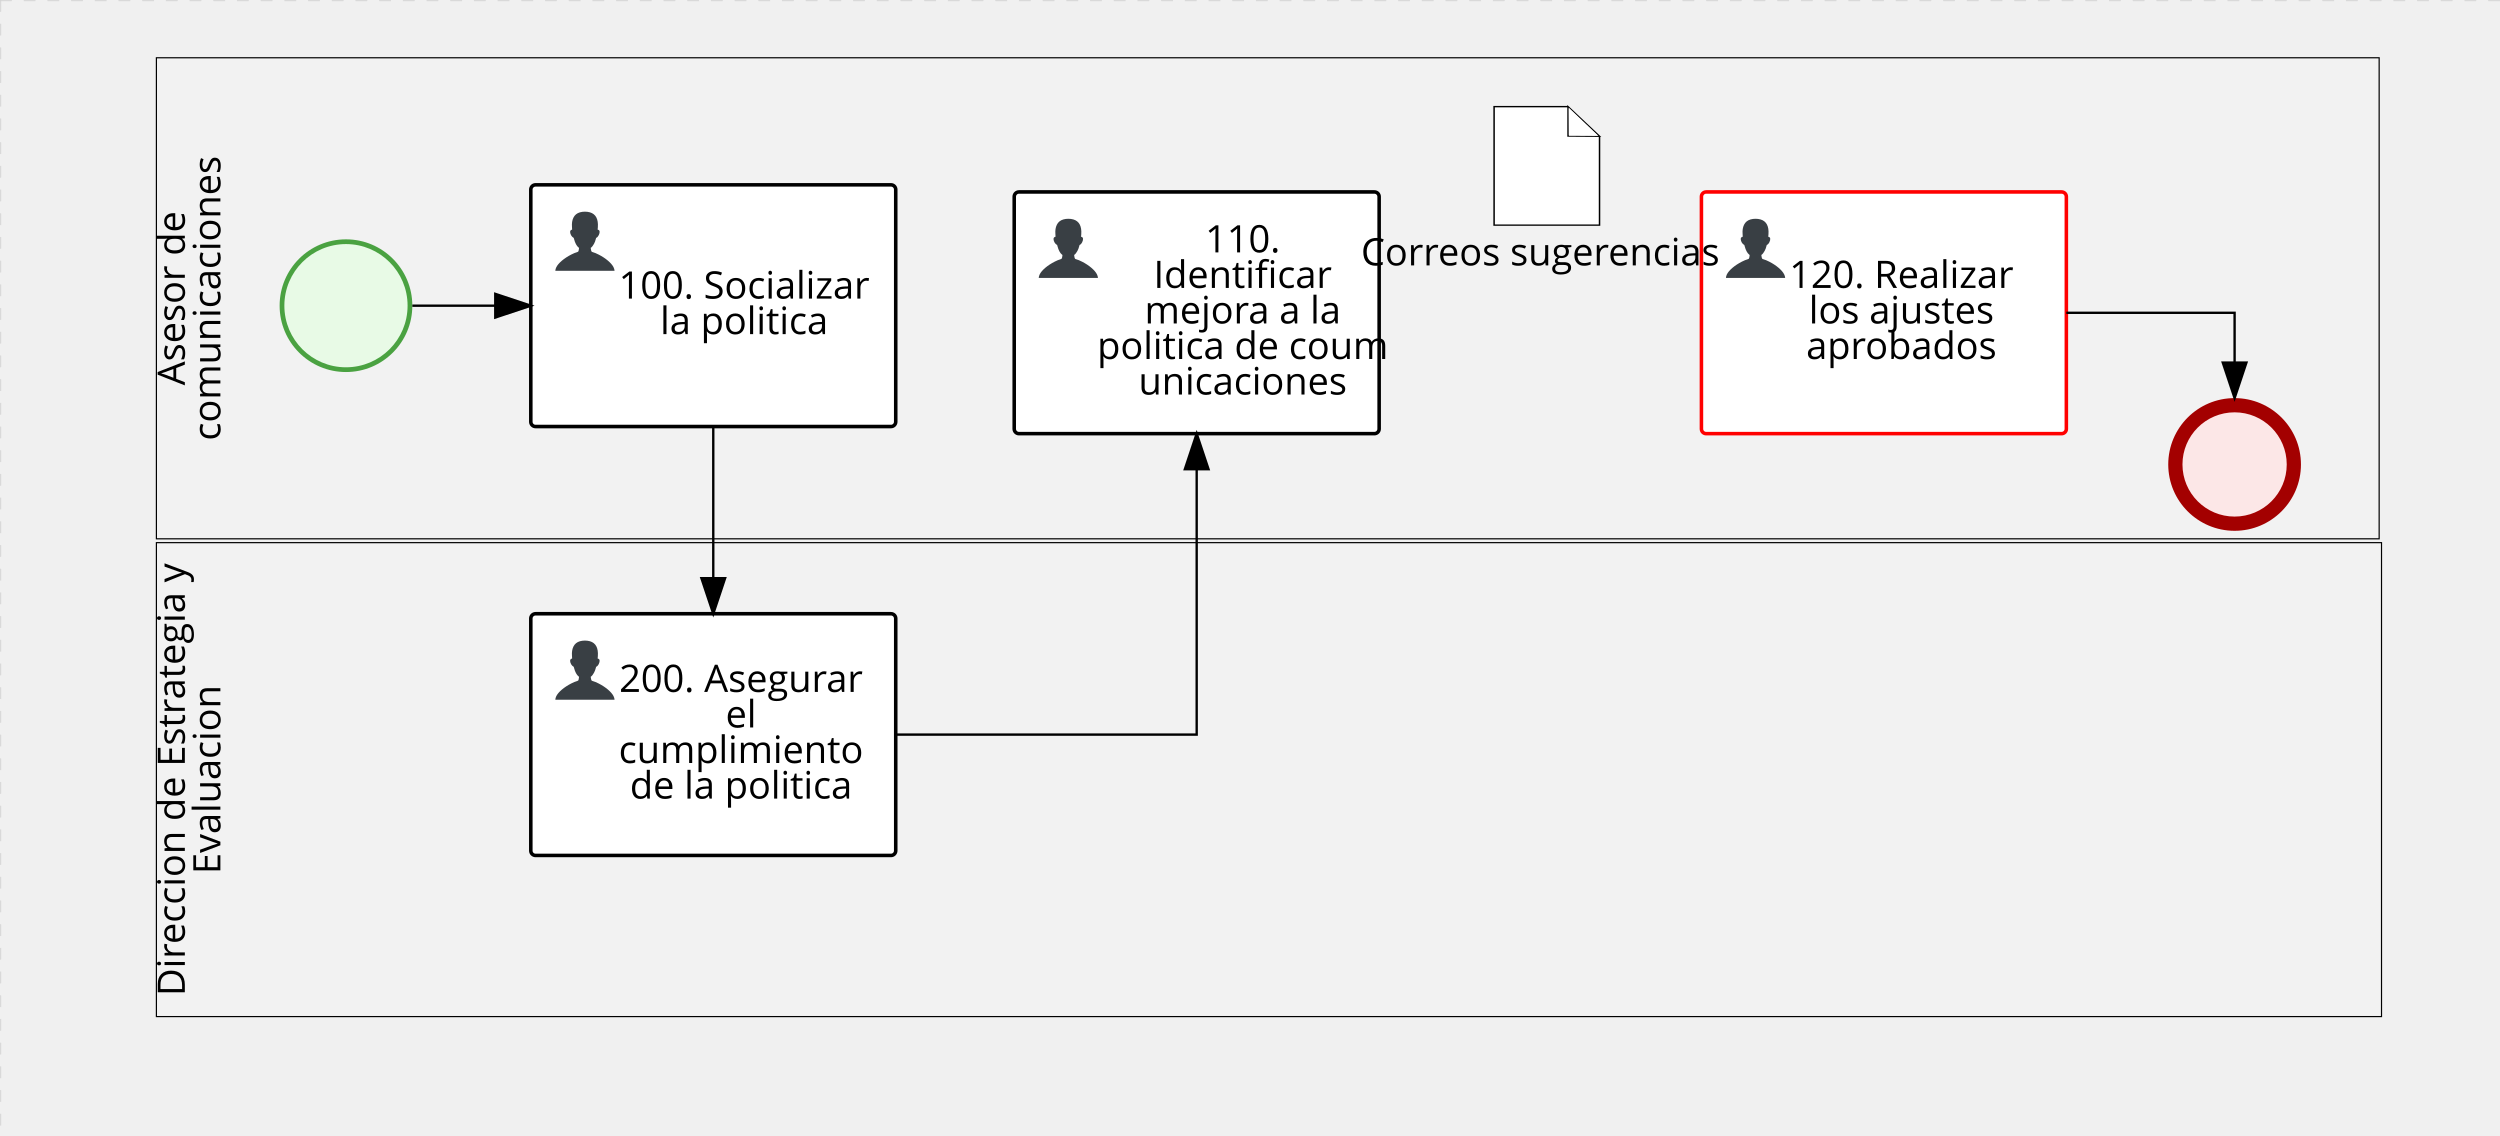
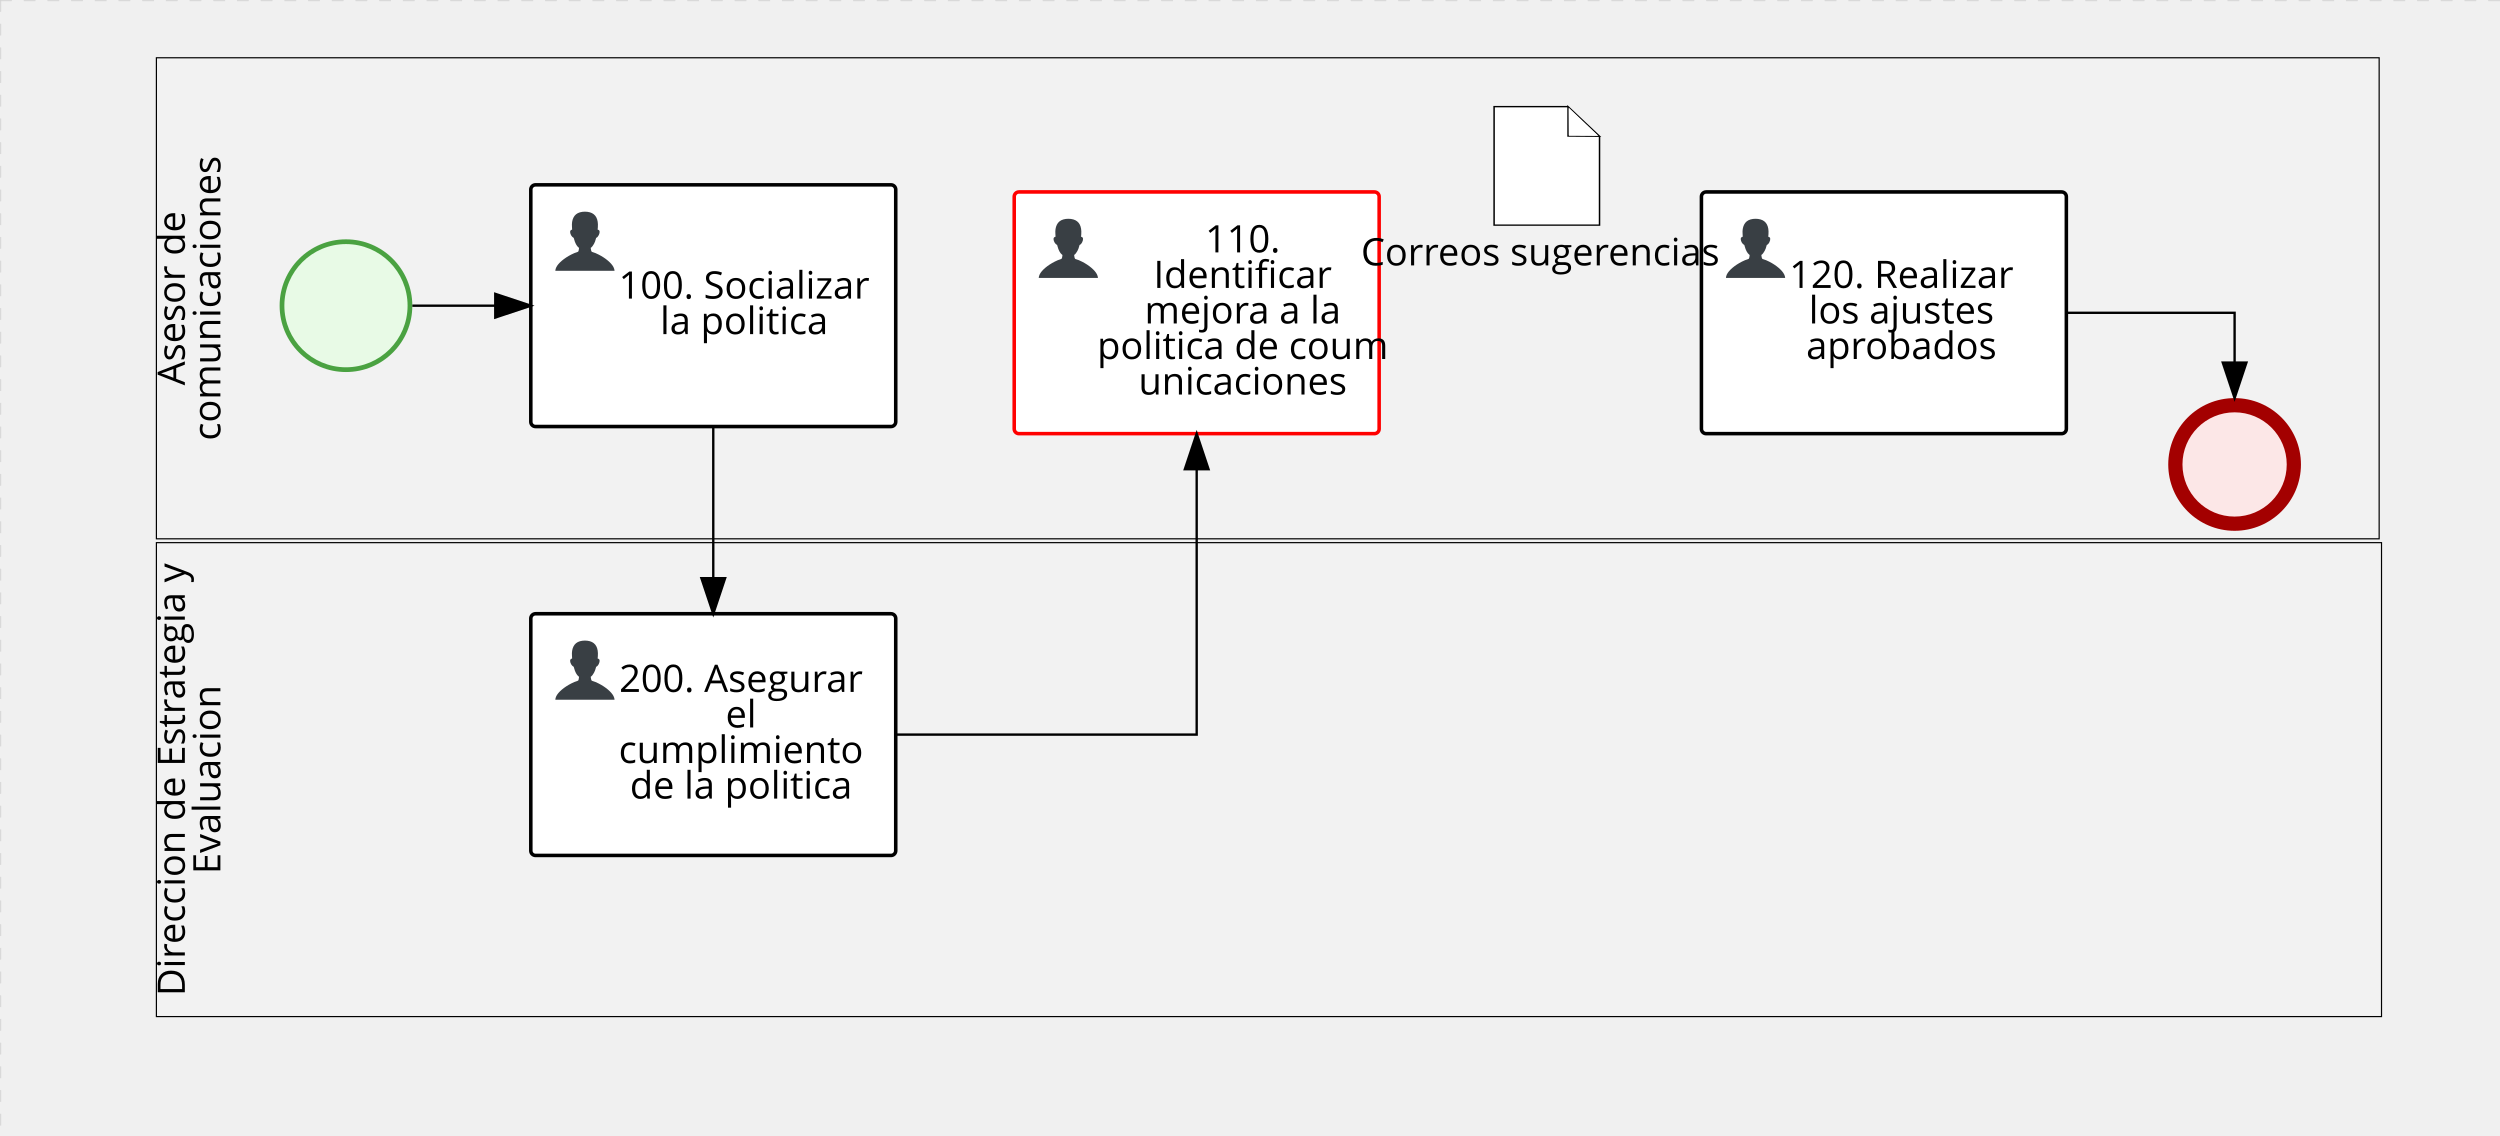
<svg xmlns="http://www.w3.org/2000/svg" version="1.1" width="1055" height="479" viewBox="0 0 1055 479">
  <defs />
  <g transform="matrix(1,0,0,1,0,0)">
    <g>
      <g>
        <g>
          <path fill="none" stroke="#d3d3d3" paint-order="fill stroke markers" d=" M 0 0 L 1200 0" stroke-miterlimit="10" stroke-opacity="0.8" stroke-dasharray="5" />
        </g>
        <g>
          <path fill="none" stroke="#d3d3d3" paint-order="fill stroke markers" d=" M 0 0 L 0 800" stroke-miterlimit="10" stroke-opacity="0.8" stroke-dasharray="5" />
        </g>
      </g>
      <g id="_052553D7-1069-4E3E-BF4C-2C32FE40EB2A" bpmn2nodeid="_052553D7-1069-4E3E-BF4C-2C32FE40EB2A" transform="matrix(1,0,0,1,66,229)">
        <g>
          <path fill="none" stroke="none" />
        </g>
        <g transform="matrix(1,0,0,1,0,0)">
          <path fill="#f2f2f2" stroke="none" id="_052553D7-1069-4E3E-BF4C-2C32FE40EB2A?shapeType=BACKGROUND" paint-order="stroke fill markers" d=" M 0 0 L 939 0 L 939 200 L 0 200 L 0 0 Z Z" />
        </g>
        <g transform="matrix(1,0,0,1,0,0)">
          <path fill="none" stroke="rgb(0,0,0)" id="_052553D7-1069-4E3E-BF4C-2C32FE40EB2A?shapeType=BORDER&amp;renderType=STROKE" paint-order="fill stroke markers" d=" M 0 0 L 939 0 L 939 200 L 0 200 L 0 0 Z Z" stroke-miterlimit="10" stroke-width="0.5" stroke-dasharray="" />
        </g>
        <g transform="matrix(-1.8369701987210297e-16,-1,1,-1.8369701987210297e-16,0,193.3789)">
          <text fill="#000000" stroke="none" font-family="Open Sans" font-size="12pt" font-style="normal" font-weight="normal" text-decoration="normal" x="93.379" y="12" text-anchor="middle" dominant-baseline="alphabetic">Direccion de Estrategia y </text>
          <text fill="#000000" stroke="none" font-family="Open Sans" font-size="12pt" font-style="normal" font-weight="normal" text-decoration="normal" x="93.379" y="27" text-anchor="middle" dominant-baseline="alphabetic">             Evaluacion             </text>
        </g>
        <g id="_7A4D09FB-145F-4D23-B7A2-E2E9EA3070AD" bpmn2nodeid="_7A4D09FB-145F-4D23-B7A2-E2E9EA3070AD" transform="matrix(1,0,0,1,158,30)">
          <g>
            <path fill="none" stroke="none" />
          </g>
          <g transform="matrix(1,0,0,1,0,0)">
            <path fill="#ffffff" stroke="none" id="_7A4D09FB-145F-4D23-B7A2-E2E9EA3070AD?shapeType=BACKGROUND" paint-order="stroke fill markers" d=" M 2 0 L 152 0 L 152 0 A 2 2 0 0 1 154 2 L 154 100 L 154 100 A 2 2 0 0 1 152 102 L 2 102 L 2 102 A 2 2 0 0 1 0 100 L 0 2 L 0 2 A 2 2 0 0 1 2 0 Z" />
          </g>
          <g transform="matrix(1,0,0,1,0,0)">
            <path fill="none" stroke="rgb(0,0,0)" id="_7A4D09FB-145F-4D23-B7A2-E2E9EA3070AD?shapeType=BORDER&amp;renderType=STROKE" paint-order="fill stroke markers" d=" M 2 0 L 152 0 L 152 0 A 2 2 0 0 1 154 2 L 154 100 L 154 100 A 2 2 0 0 1 152 102 L 2 102 L 2 102 A 2 2 0 0 1 0 100 L 0 2 L 0 2 A 2 2 0 0 1 2 0 Z" stroke-miterlimit="10" stroke-width="1.5" stroke-dasharray="" />
          </g>
          <g>
            <g transform="matrix(0.06,0,0,0.06,9.4,9.4)">
              <g transform="matrix(1,0,0,1,0,0)">
                <path fill="#393f44" stroke="none" id="_7A4D09FB-145F-4D23-B7A2-E2E9EA3070AD_task__RvU5__iZSm" paint-order="stroke fill markers" d=" M 0 0 M 16 445.21 C 16 440.869 18.784 431.129 22.001 424.217 C 35.768 394.64 77.283 359.28 129 333.084 C 144.516 325.224 157.347 319.964 167.807 317.174 C 171.932 316.074 175.729 314.414 176.525 313.363 C 178.894 310.234 180.914 302.908 181.727 294.5 L 182.5 286.5 L 178.507 283.455 C 166.303 274.146 154.284 251.678 148.04 226.5 C 145.611 216.707 145.056 215.462 142.984 215.158 C 141.703 214.97 138.083 212.243 134.939 209.099 C 123.233 197.393 116.891 177.376 121.44 166.49 C 123.002 162.751 128.155 159.01 131.75 159.004 C 134.448 159 134.471 158.603 132.914 138.788 C 130.927 113.496 134.279 92.265 143.132 74.076 C 152.232 55.38 167.569 42.882 189.049 36.66 C 210.203 30.532 237.797 30.532 258.951 36.66 C 300.042 48.563 318.958 83.806 314.955 141 C 314.32 150.075 313.624 157.788 313.409 158.14 C 313.194 158.493 314.575 159.073 316.479 159.43 C 328.929 161.766 330.986 177.018 321.496 196.621 C 316.903 206.109 309.357 214.508 304.817 215.185 C 303.023 215.453 302.293 217.146 299.943 226.5 C 296.659 239.567 294.474 245.305 287.948 257.995 C 282.491 268.606 273.035 281.109 268.108 284.229 L 264.871 286.278 L 265.518 292.889 C 266.345 301.33 268.639 309.871 270.877 312.837 C 272.067 314.415 275.002 315.79 280.063 317.139 C 291.069 320.075 303.617 325.274 321 334.102 C 369.815 358.891 410.848 393.758 425.032 422.5 C 429.07 430.682 432 440.232 432 445.21 L 432 448 L 224 448 L 16 448 L 16 445.21 Z" />
              </g>
            </g>
          </g>
          <g transform="matrix(1,0,0,1,4.04,13.68)">
            <g transform="matrix(0.04,0,0,0.04,63.36,69.12)">
              <g transform="matrix(1,0,0,1,0,0)">
                <path fill="none" stroke="none" />
              </g>
              <g transform="matrix(1,0,0,1,0,0)">
                <path fill="none" stroke="none" />
              </g>
            </g>
          </g>
          <g transform="matrix(1,0,0,1,35,21)">
            <text fill="#000000" stroke="none" font-family="Open Sans" font-size="12pt" font-style="normal" font-weight="normal" text-decoration="normal" x="53.707" y="12" text-anchor="middle" dominant-baseline="alphabetic">200. Asegurar </text>
            <text fill="#000000" stroke="none" font-family="Open Sans" font-size="12pt" font-style="normal" font-weight="normal" text-decoration="normal" x="53.707" y="27" text-anchor="middle" dominant-baseline="alphabetic">           el            </text>
            <text fill="#000000" stroke="none" font-family="Open Sans" font-size="12pt" font-style="normal" font-weight="normal" text-decoration="normal" x="53.707" y="42" text-anchor="middle" dominant-baseline="alphabetic">cumplimiento </text>
            <text fill="#000000" stroke="none" font-family="Open Sans" font-size="12pt" font-style="normal" font-weight="normal" text-decoration="normal" x="53.707" y="57" text-anchor="middle" dominant-baseline="alphabetic"> de la politica  </text>
          </g>
        </g>
      </g>
      <g transform="matrix(1,0,0,1,66,229)" />
      <g transform="matrix(1,0,0,1,224,259)" />
      <g id="_683E4396-24D7-4638-881C-E2183E5F51CE" bpmn2nodeid="_683E4396-24D7-4638-881C-E2183E5F51CE" transform="matrix(1,0,0,1,66,24.3793)">
        <g>
          <path fill="none" stroke="none" />
        </g>
        <g transform="matrix(1,0,0,1,0,0)">
          <path fill="#f2f2f2" stroke="none" id="_683E4396-24D7-4638-881C-E2183E5F51CE?shapeType=BACKGROUND" paint-order="stroke fill markers" d=" M 0 0 L 938 0 L 938 203 L 0 203 L 0 0 Z Z" />
        </g>
        <g transform="matrix(1,0,0,1,0,0)">
          <path fill="none" stroke="rgb(0,0,0)" id="_683E4396-24D7-4638-881C-E2183E5F51CE?shapeType=BORDER&amp;renderType=STROKE" paint-order="fill stroke markers" d=" M 0 0 L 938 0 L 938 203 L 0 203 L 0 0 Z Z" stroke-miterlimit="10" stroke-width="0.5" stroke-dasharray="" />
        </g>
        <g transform="matrix(-1.8369701987210297e-16,-1,1,-1.8369701987210297e-16,0,161.5625)">
          <text fill="#000000" stroke="none" font-family="Open Sans" font-size="12pt" font-style="normal" font-weight="normal" text-decoration="normal" x="60.062" y="12" text-anchor="middle" dominant-baseline="alphabetic">     Asesor de      </text>
          <text fill="#000000" stroke="none" font-family="Open Sans" font-size="12pt" font-style="normal" font-weight="normal" text-decoration="normal" x="60.062" y="27" text-anchor="middle" dominant-baseline="alphabetic">comunicaciones</text>
        </g>
        <g id="_9BCE6AD8-8F45-4A36-9950-3890EF6B08EC" bpmn2nodeid="_9BCE6AD8-8F45-4A36-9950-3890EF6B08EC" transform="matrix(1,0,0,1,52,76.6207)">
          <g>
            <path fill="none" stroke="none" />
          </g>
          <g transform="matrix(0.125,0,0,0.125,0,0)">
            <g transform="matrix(1,0,0,1,0,0)">
              <path fill="#e8fae6" stroke="none" id="_9BCE6AD8-8F45-4A36-9950-3890EF6B08EC?shapeType=BACKGROUND" paint-order="stroke fill markers" d=" M 0 0 M 444 224 C 444 263.9 434.2 300.8 414.4 334.5 C 394.7 368.2 368 394.9 334.4 414.5 C 300.8 434.1 263.9 444 224 444 C 184.1 444 147.2 434.2 113.5 414.4 C 79.8 394.7 53.1 368 33.5 334.4 C 13.9 300.8 4 263.9 4 224 C 4 184.1 13.8 147.2 33.6 113.5 C 53.4 79.8 80.1 53.1 113.6 33.5 C 147.1 13.9 184.1 4 224 4 C 263.9 4 300.8 13.8 334.5 33.6 C 368.2 53.4 394.9 80.1 414.5 113.6 C 434.1 147.1 444 184.1 444 224 Z" />
            </g>
            <g>
              <g transform="matrix(1,0,0,1,0,0)">
                <g transform="matrix(1,0,0,1,0,0)">
                  <path fill="rgb(74,162,65)" stroke="none" id="_9BCE6AD8-8F45-4A36-9950-3890EF6B08EC?shapeType=BORDER&amp;renderType=FILL" paint-order="stroke fill markers" d=" M 0 0 M 224 0 C 100.3 0 0 100.3 0 224 C 0 347.7 100.3 448 224 448 C 347.7 448 448 347.7 448 224 C 448 100.3 347.7 0 224 0 Z M 0 0 M 224 432 C 109.1 432 16 338.9 16 224 C 16 109.1 109.1 16 224 16 C 338.9 16 432 109.1 432 224 C 432 338.9 338.9 432 224 432 Z" />
                </g>
              </g>
            </g>
          </g>
          <g transform="matrix(1,0,0,1,28,61)" />
        </g>
        <g id="_7D7F32C1-9C47-42F1-9FDC-F3C386D269F0" bpmn2nodeid="_7D7F32C1-9C47-42F1-9FDC-F3C386D269F0" transform="matrix(1,0,0,1,158,53.6207)">
          <g>
            <path fill="none" stroke="none" />
          </g>
          <g transform="matrix(1,0,0,1,0,0)">
            <path fill="#ffffff" stroke="none" id="_7D7F32C1-9C47-42F1-9FDC-F3C386D269F0?shapeType=BACKGROUND" paint-order="stroke fill markers" d=" M 2 0 L 152 0 L 152 0 A 2 2 0 0 1 154 2 L 154 100 L 154 100 A 2 2 0 0 1 152 102 L 2 102 L 2 102 A 2 2 0 0 1 0 100 L 0 2 L 0 2 A 2 2 0 0 1 2 0 Z" />
          </g>
          <g transform="matrix(1,0,0,1,0,0)">
            <path fill="none" stroke="rgb(0,0,0)" id="_7D7F32C1-9C47-42F1-9FDC-F3C386D269F0?shapeType=BORDER&amp;renderType=STROKE" paint-order="fill stroke markers" d=" M 2 0 L 152 0 L 152 0 A 2 2 0 0 1 154 2 L 154 100 L 154 100 A 2 2 0 0 1 152 102 L 2 102 L 2 102 A 2 2 0 0 1 0 100 L 0 2 L 0 2 A 2 2 0 0 1 2 0 Z" stroke-miterlimit="10" stroke-width="1.5" stroke-dasharray="" />
          </g>
          <g>
            <g transform="matrix(0.06,0,0,0.06,9.4,9.4)">
              <g transform="matrix(1,0,0,1,0,0)">
                <path fill="#393f44" stroke="none" id="_7D7F32C1-9C47-42F1-9FDC-F3C386D269F0_task__RvU5__iZSm" paint-order="stroke fill markers" d=" M 0 0 M 16 445.21 C 16 440.869 18.784 431.129 22.001 424.217 C 35.768 394.64 77.283 359.28 129 333.084 C 144.516 325.224 157.347 319.964 167.807 317.174 C 171.932 316.074 175.729 314.414 176.525 313.363 C 178.894 310.234 180.914 302.908 181.727 294.5 L 182.5 286.5 L 178.507 283.455 C 166.303 274.146 154.284 251.678 148.04 226.5 C 145.611 216.707 145.056 215.462 142.984 215.158 C 141.703 214.97 138.083 212.243 134.939 209.099 C 123.233 197.393 116.891 177.376 121.44 166.49 C 123.002 162.751 128.155 159.01 131.75 159.004 C 134.448 159 134.471 158.603 132.914 138.788 C 130.927 113.496 134.279 92.265 143.132 74.076 C 152.232 55.38 167.569 42.882 189.049 36.66 C 210.203 30.532 237.797 30.532 258.951 36.66 C 300.042 48.563 318.958 83.806 314.955 141 C 314.32 150.075 313.624 157.788 313.409 158.14 C 313.194 158.493 314.575 159.073 316.479 159.43 C 328.929 161.766 330.986 177.018 321.496 196.621 C 316.903 206.109 309.357 214.508 304.817 215.185 C 303.023 215.453 302.293 217.146 299.943 226.5 C 296.659 239.567 294.474 245.305 287.948 257.995 C 282.491 268.606 273.035 281.109 268.108 284.229 L 264.871 286.278 L 265.518 292.889 C 266.345 301.33 268.639 309.871 270.877 312.837 C 272.067 314.415 275.002 315.79 280.063 317.139 C 291.069 320.075 303.617 325.274 321 334.102 C 369.815 358.891 410.848 393.758 425.032 422.5 C 429.07 430.682 432 440.232 432 445.21 L 432 448 L 224 448 L 16 448 L 16 445.21 Z" />
              </g>
            </g>
          </g>
          <g transform="matrix(1,0,0,1,4.04,13.68)">
            <g transform="matrix(0.04,0,0,0.04,63.36,69.12)">
              <g transform="matrix(1,0,0,1,0,0)">
                <path fill="none" stroke="none" />
              </g>
              <g transform="matrix(1,0,0,1,0,0)">
                <path fill="none" stroke="none" />
              </g>
            </g>
          </g>
          <g transform="matrix(1,0,0,1,35,36)">
            <text fill="#000000" stroke="none" font-family="Open Sans" font-size="12pt" font-style="normal" font-weight="normal" text-decoration="normal" x="55.016" y="12" text-anchor="middle" dominant-baseline="alphabetic">100. Socializar </text>
            <text fill="#000000" stroke="none" font-family="Open Sans" font-size="12pt" font-style="normal" font-weight="normal" text-decoration="normal" x="55.016" y="27" text-anchor="middle" dominant-baseline="alphabetic">    la politica     </text>
          </g>
        </g>
        <g id="_BBF194CB-5DEC-4867-922F-7F6BB99A938A" bpmn2nodeid="_BBF194CB-5DEC-4867-922F-7F6BB99A938A" transform="matrix(1,0,0,1,362,56.6207)">
          <g>
            <path fill="none" stroke="none" />
          </g>
          <g transform="matrix(1,0,0,1,0,0)">
            <path fill="#ffffff" stroke="none" id="_BBF194CB-5DEC-4867-922F-7F6BB99A938A?shapeType=BACKGROUND" paint-order="stroke fill markers" d=" M 2 0 L 152 0 L 152 0 A 2 2 0 0 1 154 2 L 154 100 L 154 100 A 2 2 0 0 1 152 102 L 2 102 L 2 102 A 2 2 0 0 1 0 100 L 0 2 L 0 2 A 2 2 0 0 1 2 0 Z" />
          </g>
          <g transform="matrix(1,0,0,1,0,0)">
-             <path fill="none" stroke="rgb(0,0,0)" id="_BBF194CB-5DEC-4867-922F-7F6BB99A938A?shapeType=BORDER&amp;renderType=STROKE" paint-order="fill stroke markers" d=" M 2 0 L 152 0 L 152 0 A 2 2 0 0 1 154 2 L 154 100 L 154 100 A 2 2 0 0 1 152 102 L 2 102 L 2 102 A 2 2 0 0 1 0 100 L 0 2 L 0 2 A 2 2 0 0 1 2 0 Z" stroke-miterlimit="10" stroke-width="1.5" stroke-dasharray="" />
+             <path fill="none" stroke="rgb(255,0,0)" id="_BBF194CB-5DEC-4867-922F-7F6BB99A938A?shapeType=BORDER&amp;renderType=STROKE" paint-order="fill stroke markers" d=" M 2 0 L 152 0 L 152 0 A 2 2 0 0 1 154 2 L 154 100 L 154 100 A 2 2 0 0 1 152 102 L 2 102 L 2 102 A 2 2 0 0 1 0 100 L 0 2 L 0 2 A 2 2 0 0 1 2 0 Z" stroke-miterlimit="10" stroke-width="1.5" stroke-dasharray="" />
          </g>
          <g>
            <g transform="matrix(0.06,0,0,0.06,9.4,9.4)">
              <g transform="matrix(1,0,0,1,0,0)">
                <path fill="#393f44" stroke="none" id="_BBF194CB-5DEC-4867-922F-7F6BB99A938A_task__RvU5__iZSm" paint-order="stroke fill markers" d=" M 0 0 M 16 445.21 C 16 440.869 18.784 431.129 22.001 424.217 C 35.768 394.64 77.283 359.28 129 333.084 C 144.516 325.224 157.347 319.964 167.807 317.174 C 171.932 316.074 175.729 314.414 176.525 313.363 C 178.894 310.234 180.914 302.908 181.727 294.5 L 182.5 286.5 L 178.507 283.455 C 166.303 274.146 154.284 251.678 148.04 226.5 C 145.611 216.707 145.056 215.462 142.984 215.158 C 141.703 214.97 138.083 212.243 134.939 209.099 C 123.233 197.393 116.891 177.376 121.44 166.49 C 123.002 162.751 128.155 159.01 131.75 159.004 C 134.448 159 134.471 158.603 132.914 138.788 C 130.927 113.496 134.279 92.265 143.132 74.076 C 152.232 55.38 167.569 42.882 189.049 36.66 C 210.203 30.532 237.797 30.532 258.951 36.66 C 300.042 48.563 318.958 83.806 314.955 141 C 314.32 150.075 313.624 157.788 313.409 158.14 C 313.194 158.493 314.575 159.073 316.479 159.43 C 328.929 161.766 330.986 177.018 321.496 196.621 C 316.903 206.109 309.357 214.508 304.817 215.185 C 303.023 215.453 302.293 217.146 299.943 226.5 C 296.659 239.567 294.474 245.305 287.948 257.995 C 282.491 268.606 273.035 281.109 268.108 284.229 L 264.871 286.278 L 265.518 292.889 C 266.345 301.33 268.639 309.871 270.877 312.837 C 272.067 314.415 275.002 315.79 280.063 317.139 C 291.069 320.075 303.617 325.274 321 334.102 C 369.815 358.891 410.848 393.758 425.032 422.5 C 429.07 430.682 432 440.232 432 445.21 L 432 448 L 224 448 L 16 448 L 16 445.21 Z" />
              </g>
            </g>
          </g>
          <g transform="matrix(1,0,0,1,4.04,13.68)">
            <g transform="matrix(0.04,0,0,0.04,63.36,69.12)">
              <g transform="matrix(1,0,0,1,0,0)">
                <path fill="none" stroke="none" />
              </g>
              <g transform="matrix(1,0,0,1,0,0)">
                <path fill="none" stroke="none" />
              </g>
            </g>
          </g>
          <g transform="matrix(1,0,0,1,35,13.5)">
            <text fill="#000000" stroke="none" font-family="Open Sans" font-size="12pt" font-style="normal" font-weight="normal" text-decoration="normal" x="61.426" y="12" text-anchor="middle" dominant-baseline="alphabetic">          110.            </text>
            <text fill="#000000" stroke="none" font-family="Open Sans" font-size="12pt" font-style="normal" font-weight="normal" text-decoration="normal" x="61.426" y="27" text-anchor="middle" dominant-baseline="alphabetic">     Identificar      </text>
            <text fill="#000000" stroke="none" font-family="Open Sans" font-size="12pt" font-style="normal" font-weight="normal" text-decoration="normal" x="61.426" y="42" text-anchor="middle" dominant-baseline="alphabetic">    mejora a la      </text>
            <text fill="#000000" stroke="none" font-family="Open Sans" font-size="12pt" font-style="normal" font-weight="normal" text-decoration="normal" x="61.426" y="57" text-anchor="middle" dominant-baseline="alphabetic">politica de coum</text>
            <text fill="#000000" stroke="none" font-family="Open Sans" font-size="12pt" font-style="normal" font-weight="normal" text-decoration="normal" x="61.426" y="72" text-anchor="middle" dominant-baseline="alphabetic">    unicaciones    </text>
          </g>
        </g>
        <g id="_716ACD6B-4B34-4F81-AA9F-79049DC80C13" bpmn2nodeid="_716ACD6B-4B34-4F81-AA9F-79049DC80C13" transform="matrix(1,0,0,1,652,56.6207)">
          <g>
            <path fill="none" stroke="none" />
          </g>
          <g transform="matrix(1,0,0,1,0,0)">
            <path fill="#ffffff" stroke="none" id="_716ACD6B-4B34-4F81-AA9F-79049DC80C13?shapeType=BACKGROUND" paint-order="stroke fill markers" d=" M 2 0 L 152 0 L 152 0 A 2 2 0 0 1 154 2 L 154 100 L 154 100 A 2 2 0 0 1 152 102 L 2 102 L 2 102 A 2 2 0 0 1 0 100 L 0 2 L 0 2 A 2 2 0 0 1 2 0 Z" />
          </g>
          <g transform="matrix(1,0,0,1,0,0)">
-             <path fill="none" stroke="rgb(255,0,0)" id="_716ACD6B-4B34-4F81-AA9F-79049DC80C13?shapeType=BORDER&amp;renderType=STROKE" paint-order="fill stroke markers" d=" M 2 0 L 152 0 L 152 0 A 2 2 0 0 1 154 2 L 154 100 L 154 100 A 2 2 0 0 1 152 102 L 2 102 L 2 102 A 2 2 0 0 1 0 100 L 0 2 L 0 2 A 2 2 0 0 1 2 0 Z" stroke-miterlimit="10" stroke-width="1.5" stroke-dasharray="" />
+             <path fill="none" stroke="rgb(0,0,0)" id="_716ACD6B-4B34-4F81-AA9F-79049DC80C13?shapeType=BORDER&amp;renderType=STROKE" paint-order="fill stroke markers" d=" M 2 0 L 152 0 L 152 0 A 2 2 0 0 1 154 2 L 154 100 L 154 100 A 2 2 0 0 1 152 102 L 2 102 L 2 102 A 2 2 0 0 1 0 100 L 0 2 L 0 2 A 2 2 0 0 1 2 0 Z" stroke-miterlimit="10" stroke-width="1.5" stroke-dasharray="" />
          </g>
          <g>
            <g transform="matrix(0.06,0,0,0.06,9.4,9.4)">
              <g transform="matrix(1,0,0,1,0,0)">
                <path fill="#393f44" stroke="none" id="_716ACD6B-4B34-4F81-AA9F-79049DC80C13_task__RvU5__iZSm" paint-order="stroke fill markers" d=" M 0 0 M 16 445.21 C 16 440.869 18.784 431.129 22.001 424.217 C 35.768 394.64 77.283 359.28 129 333.084 C 144.516 325.224 157.347 319.964 167.807 317.174 C 171.932 316.074 175.729 314.414 176.525 313.363 C 178.894 310.234 180.914 302.908 181.727 294.5 L 182.5 286.5 L 178.507 283.455 C 166.303 274.146 154.284 251.678 148.04 226.5 C 145.611 216.707 145.056 215.462 142.984 215.158 C 141.703 214.97 138.083 212.243 134.939 209.099 C 123.233 197.393 116.891 177.376 121.44 166.49 C 123.002 162.751 128.155 159.01 131.75 159.004 C 134.448 159 134.471 158.603 132.914 138.788 C 130.927 113.496 134.279 92.265 143.132 74.076 C 152.232 55.38 167.569 42.882 189.049 36.66 C 210.203 30.532 237.797 30.532 258.951 36.66 C 300.042 48.563 318.958 83.806 314.955 141 C 314.32 150.075 313.624 157.788 313.409 158.14 C 313.194 158.493 314.575 159.073 316.479 159.43 C 328.929 161.766 330.986 177.018 321.496 196.621 C 316.903 206.109 309.357 214.508 304.817 215.185 C 303.023 215.453 302.293 217.146 299.943 226.5 C 296.659 239.567 294.474 245.305 287.948 257.995 C 282.491 268.606 273.035 281.109 268.108 284.229 L 264.871 286.278 L 265.518 292.889 C 266.345 301.33 268.639 309.871 270.877 312.837 C 272.067 314.415 275.002 315.79 280.063 317.139 C 291.069 320.075 303.617 325.274 321 334.102 C 369.815 358.891 410.848 393.758 425.032 422.5 C 429.07 430.682 432 440.232 432 445.21 L 432 448 L 224 448 L 16 448 L 16 445.21 Z" />
              </g>
            </g>
          </g>
          <g transform="matrix(1,0,0,1,4.04,13.68)">
            <g transform="matrix(0.04,0,0,0.04,63.36,69.12)">
              <g transform="matrix(1,0,0,1,0,0)">
                <path fill="none" stroke="none" />
              </g>
              <g transform="matrix(1,0,0,1,0,0)">
                <path fill="none" stroke="none" />
              </g>
            </g>
          </g>
          <g transform="matrix(1,0,0,1,35,28.5)">
            <text fill="#000000" stroke="none" font-family="Open Sans" font-size="12pt" font-style="normal" font-weight="normal" text-decoration="normal" x="49.395" y="12" text-anchor="middle" dominant-baseline="alphabetic">120. Realizar </text>
            <text fill="#000000" stroke="none" font-family="Open Sans" font-size="12pt" font-style="normal" font-weight="normal" text-decoration="normal" x="49.395" y="27" text-anchor="middle" dominant-baseline="alphabetic">  los ajustes   </text>
            <text fill="#000000" stroke="none" font-family="Open Sans" font-size="12pt" font-style="normal" font-weight="normal" text-decoration="normal" x="49.395" y="42" text-anchor="middle" dominant-baseline="alphabetic">  aprobados  </text>
          </g>
        </g>
        <g id="_64CD727A-D03E-4E92-826F-889B03A87023" bpmn2nodeid="_64CD727A-D03E-4E92-826F-889B03A87023" transform="matrix(1,0,0,1,559,20.6207)">
          <g>
            <path fill="none" stroke="none" />
          </g>
          <g transform="matrix(0.09070081,0,0,0.08169935,0,0)">
            <g transform="matrix(1,0,0,1,0,0)">
              <path fill="rgb(255,255,255)" stroke="rgb(0,0,0)" id="_64CD727A-D03E-4E92-826F-889B03A87023?shapeType=BORDER&amp;renderType=STROKE" paint-order="fill stroke markers" d=" M 0 0 M 404.814 0 L 60.736 0 L 60.736 612 L 551.263 612 L 551.263 153 Z M 0 0 M 404.814 0 L 551.263 153 L 404.788 151.859 Z" stroke-miterlimit="10" stroke-width="7" stroke-dasharray="0" />
            </g>
            <g transform="matrix(1,0,0,1,0,0)">
              <path fill="#ffffff" stroke="none" id="_64CD727A-D03E-4E92-826F-889B03A87023_dataObject__pwOi" paint-order="stroke fill markers" d=" M 0 0 M 407.78 5.025 L 408.622 150.153 L 545.916 151 Z" />
            </g>
          </g>
          <g transform="matrix(1,0,0,1,-50.66406,55)">
            <text fill="#000000" stroke="none" font-family="Open Sans" font-size="12pt" font-style="normal" font-weight="normal" text-decoration="normal" x="75.664" y="12" text-anchor="middle" dominant-baseline="alphabetic">Correos sugerencias</text>
          </g>
        </g>
        <g id="_D098BB1C-6F67-476C-869F-080389B52E2E" bpmn2nodeid="_D098BB1C-6F67-476C-869F-080389B52E2E" transform="matrix(1,0,0,1,849,143.6207)">
          <g>
            <path fill="none" stroke="none" />
          </g>
          <g transform="matrix(0.125,0,0,0.125,0,0)">
            <g transform="matrix(1,0,0,1,0,0)">
              <path fill="#fce7e7" stroke="none" id="_D098BB1C-6F67-476C-869F-080389B52E2E?shapeType=BACKGROUND" paint-order="stroke fill markers" d=" M 0 0 M 444 224 C 444 263.9 434.2 300.8 414.4 334.5 C 394.7 368.2 368 394.9 334.4 414.5 C 300.8 434.1 263.9 444 224 444 C 184.1 444 147.2 434.2 113.5 414.4 C 79.8 394.7 53.1 368 33.5 334.4 C 13.9 300.8 4 263.9 4 224 C 4 184.1 13.8 147.2 33.6 113.5 C 53.4 79.8 80.1 53.1 113.6 33.5 C 147.1 13.9 184.1 4 224 4 C 263.9 4 300.8 13.8 334.5 33.6 C 368.2 53.4 394.9 80.1 414.5 113.6 C 434.1 147.1 444 184.1 444 224 Z" />
            </g>
            <g>
              <g transform="matrix(1,0,0,1,0,0)">
                <g transform="matrix(1,0,0,1,0,0)">
                  <path fill="rgb(163,0,0)" stroke="none" id="_D098BB1C-6F67-476C-869F-080389B52E2E?shapeType=BORDER&amp;renderType=FILL" paint-order="stroke fill markers" d=" M 0 0 M 224 0 C 100.3 0 0 100.3 0 224 C 0 347.7 100.3 448 224 448 C 347.7 448 448 347.7 448 224 C 448 100.3 347.7 0 224 0 Z M 0 0 M 224 400 C 126.8 400 48 321.2 48 224 C 48 126.8 126.8 48 224 48 C 321.2 48 400 126.8 400 224 C 400 321.2 321.2 400 224 400 Z" />
                </g>
              </g>
            </g>
          </g>
          <g transform="matrix(1,0,0,1,28,61)" />
        </g>
      </g>
      <g id="_80AEDE34-9D5A-4714-9B0C-65FD503B0CC7" bpmn2nodeid="_80AEDE34-9D5A-4714-9B0C-65FD503B0CC7" transform="matrix(1,0,0,1,0,0)">
        <g>
          <path fill="none" stroke="rgb(0,0,0)" paint-order="fill stroke markers" d=" M 174 129 L 209 129" stroke-miterlimit="10" stroke-dasharray="" />
        </g>
        <g transform="matrix(1,0,0,1,174,129)" />
        <g transform="matrix(6.123233995736766e-17,1,-1,6.123233995736766e-17,224,124)">
          <path fill="rgb(0,0,0)" stroke="rgb(0,0,0)" paint-order="fill stroke markers" d=" M 10 15 L 0 15 L 5 0 Z" stroke-miterlimit="10" stroke-dasharray="" />
        </g>
        <g transform="matrix(1,0,0,1,174,119)" />
      </g>
      <g id="_8E1C7E33-CCC3-4C6C-AD18-059E3169FE93" bpmn2nodeid="_8E1C7E33-CCC3-4C6C-AD18-059E3169FE93">
        <g>
          <path fill="none" stroke="rgb(0,0,0)" paint-order="fill stroke markers" d=" M 301 180 L 301 244" stroke-miterlimit="10" stroke-dasharray="" />
        </g>
        <g transform="matrix(1,0,0,1,301,180)" />
        <g transform="matrix(-1,1.2246467991473532e-16,-1.2246467991473532e-16,-1,306,259)">
          <path fill="rgb(0,0,0)" stroke="rgb(0,0,0)" paint-order="fill stroke markers" d=" M 10 15 L 0 15 L 5 0 Z" stroke-miterlimit="10" stroke-dasharray="" />
        </g>
        <g transform="matrix(1,0,0,1,311,219.5)" />
      </g>
      <g id="_95C4B31B-A944-4D56-B132-67904788E197" bpmn2nodeid="_95C4B31B-A944-4D56-B132-67904788E197">
        <g>
          <path fill="none" stroke="rgb(0,0,0)" paint-order="fill stroke markers" d=" M 378 309.999 L 505 309.997 L 505 198" stroke-miterlimit="10" stroke-dasharray="" />
        </g>
        <g transform="matrix(1,0,0,1,378,309.9989)" />
        <g transform="matrix(1,0,0,1,500,183)">
          <path fill="rgb(0,0,0)" stroke="rgb(0,0,0)" paint-order="fill stroke markers" d=" M 10 15 L 0 15 L 5 0 Z" stroke-miterlimit="10" stroke-dasharray="" />
        </g>
        <g transform="matrix(1,0,0,1,378.0001,299.998)" />
      </g>
      <g id="_1AE8F272-DC2C-4989-B97D-0E2D83493E28" bpmn2nodeid="_1AE8F272-DC2C-4989-B97D-0E2D83493E28" transform="matrix(1,0,0,1,0,0)">
        <g>
          <path fill="none" stroke="rgb(0,0,0)" paint-order="fill stroke markers" d=" M 872 132 L 900 132 L 943 132 L 943 153" stroke-miterlimit="10" stroke-dasharray="" />
        </g>
        <g transform="matrix(1,0,0,1,872,132)" />
        <g transform="matrix(-1,1.2246467991473532e-16,-1.2246467991473532e-16,-1,948,168)">
          <path fill="rgb(0,0,0)" stroke="rgb(0,0,0)" paint-order="fill stroke markers" d=" M 10 15 L 0 15 L 5 0 Z" stroke-miterlimit="10" stroke-dasharray="" />
        </g>
        <g transform="matrix(1,0,0,1,872,122)" />
      </g>
      <g transform="matrix(1,0,0,1,66,24.3793)" />
      <g transform="matrix(1,0,0,1,118,101)" />
      <g transform="matrix(1,0,0,1,224,78)" />
      <g transform="matrix(1,0,0,1,428,81)" />
      <g transform="matrix(1,0,0,1,718,81)" />
      <g transform="matrix(1,0,0,1,625,45)" />
      <g transform="matrix(1,0,0,1,915,168)" />
    </g>
  </g>
</svg>
